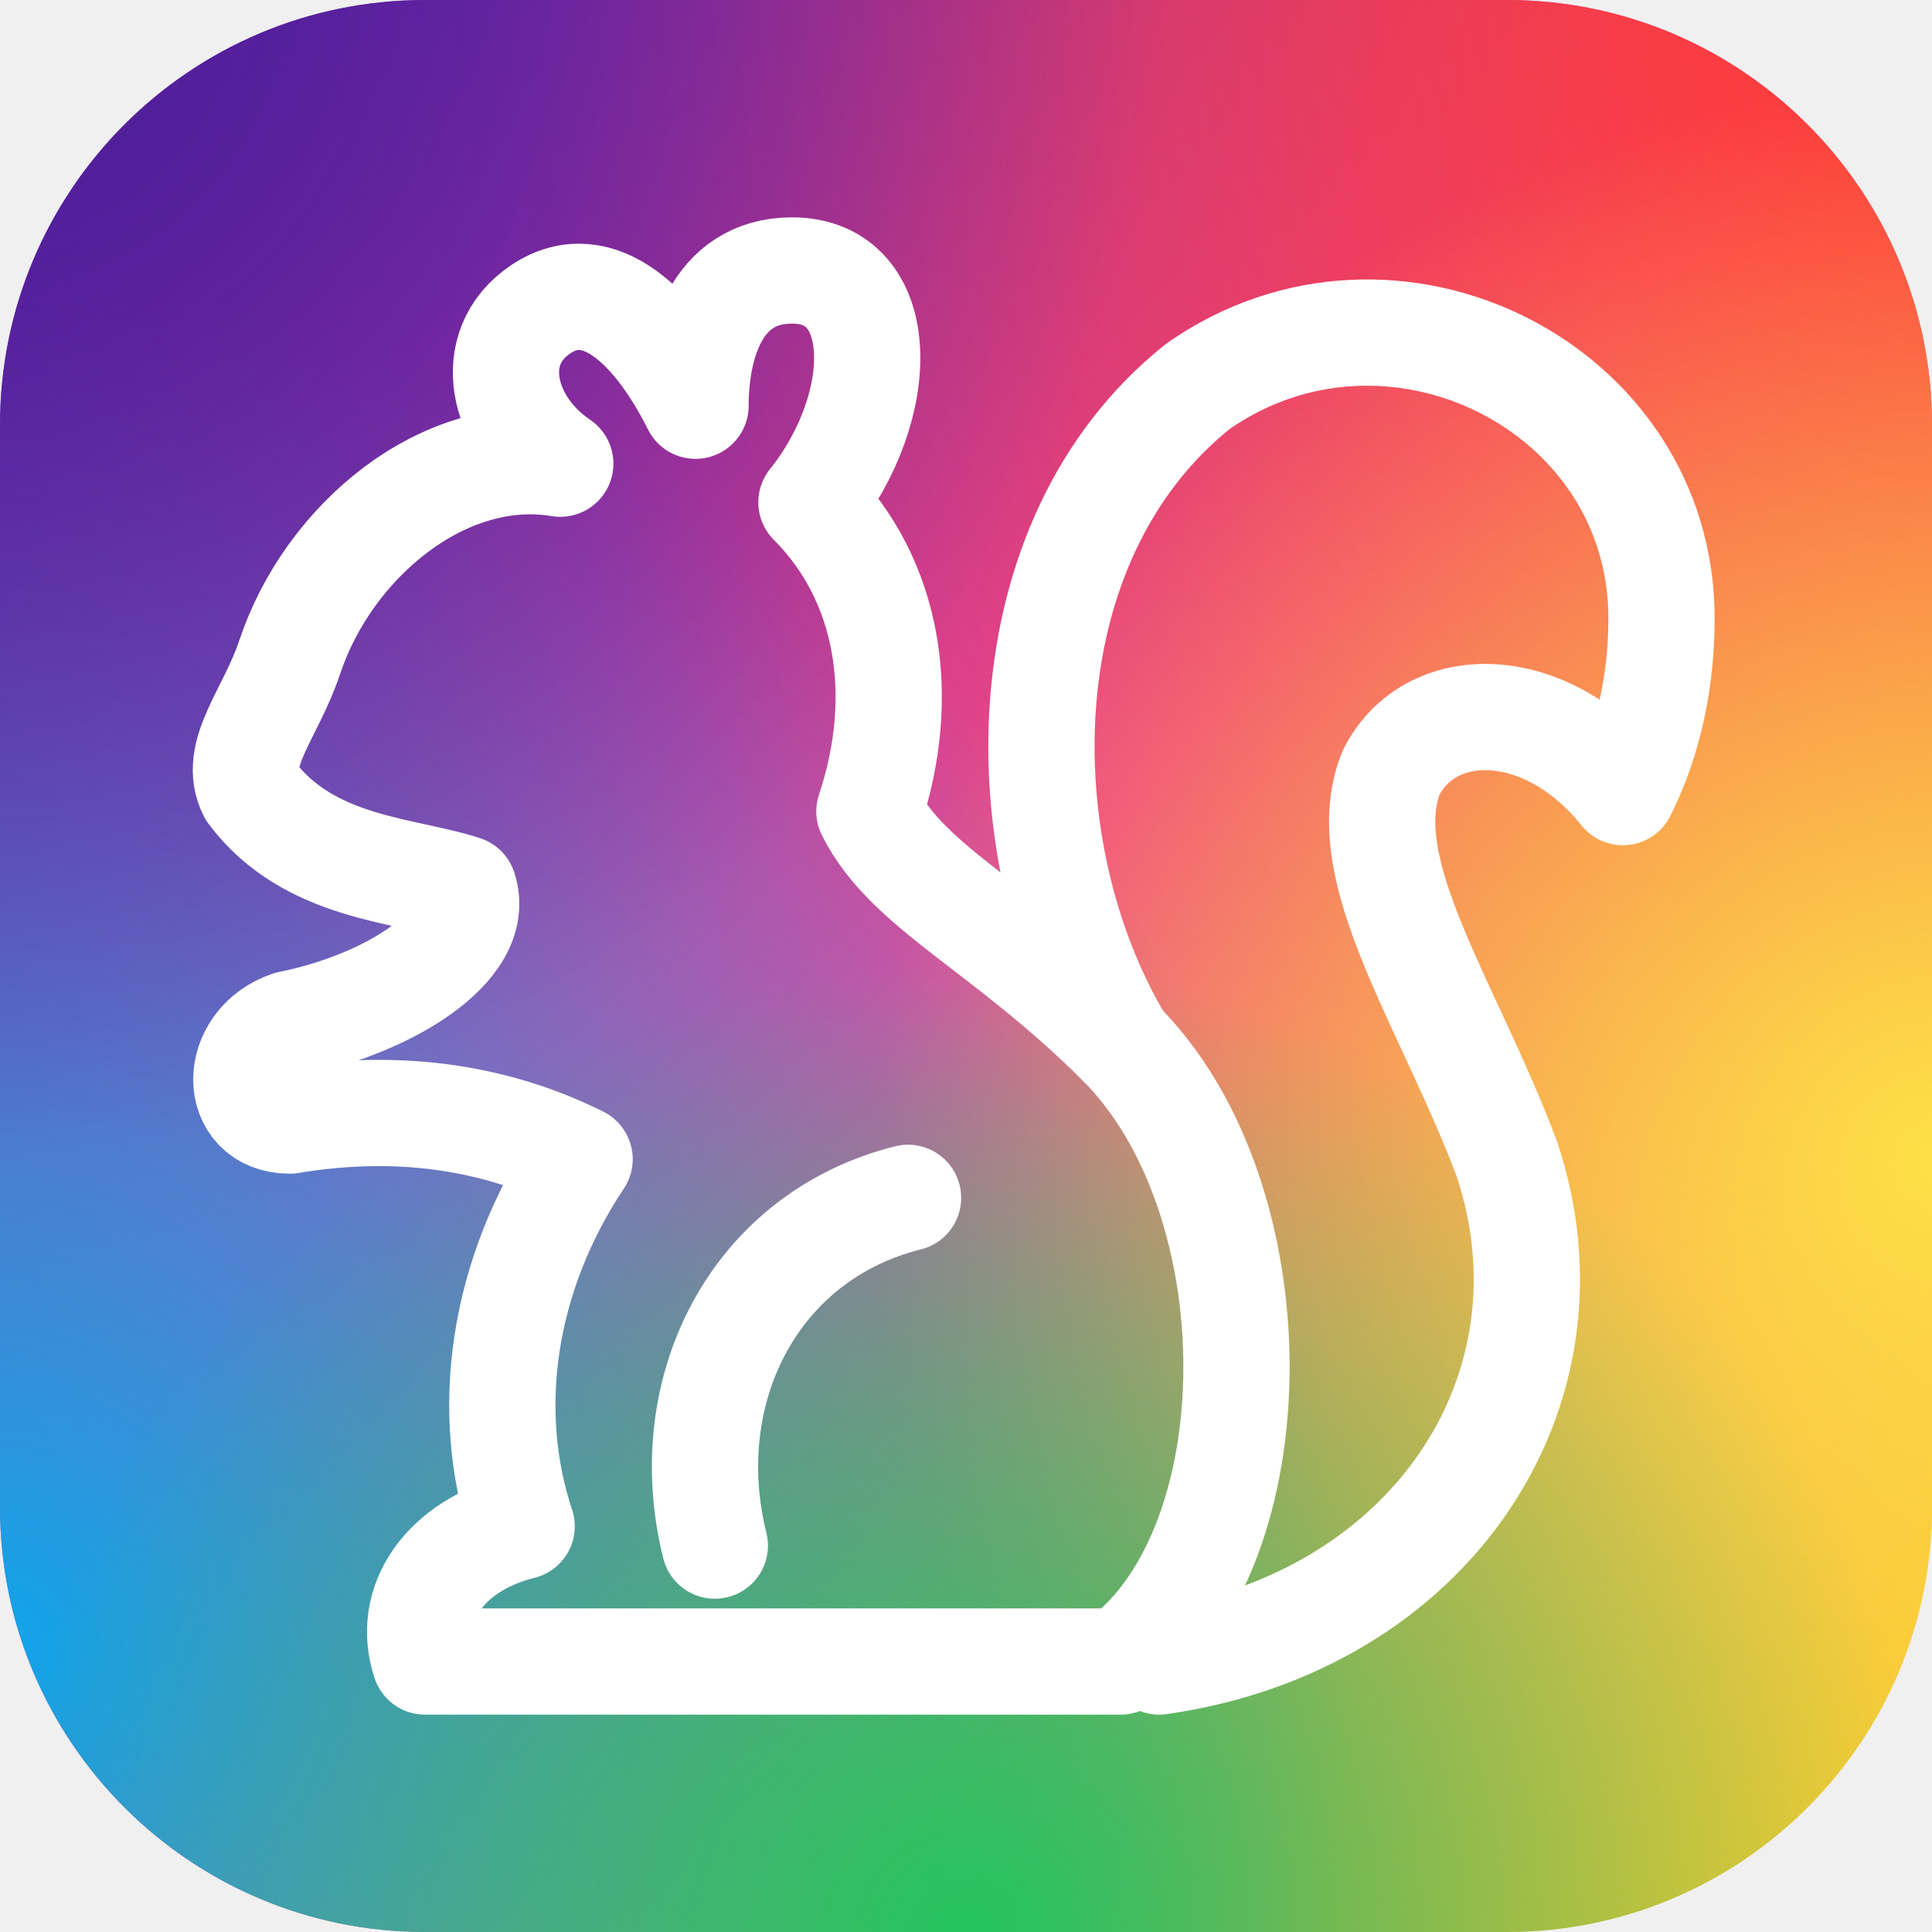
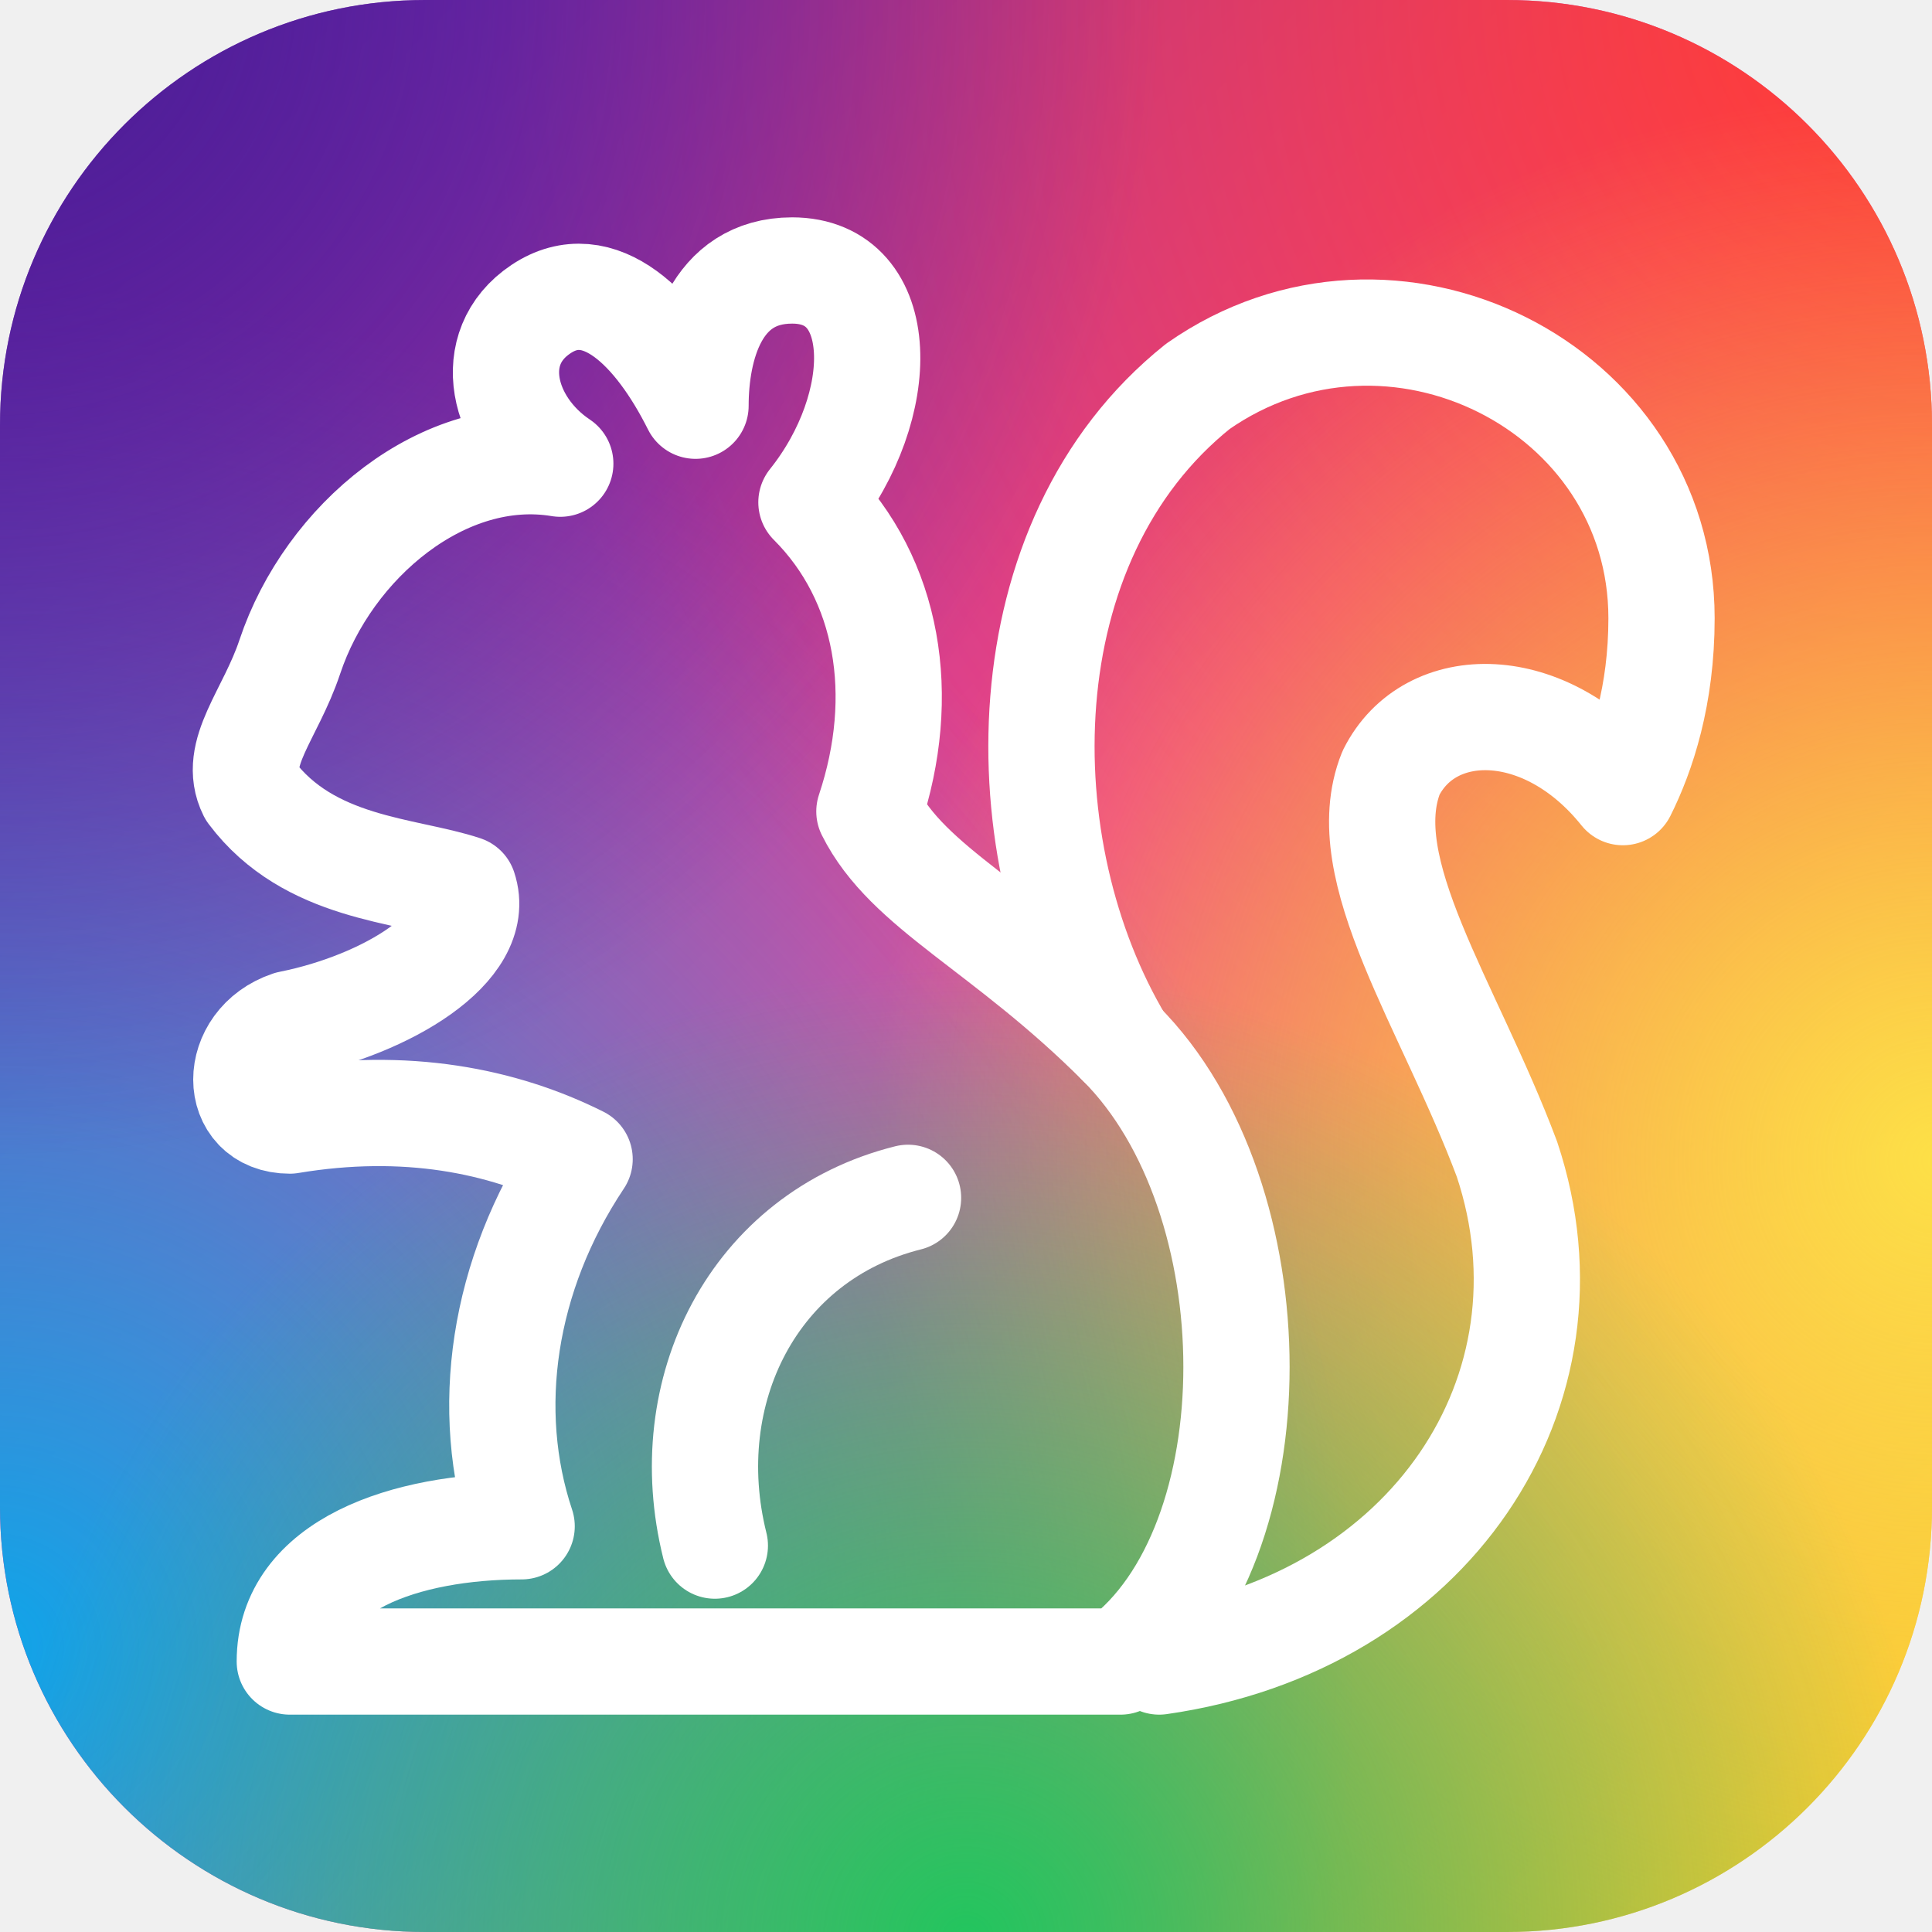
<svg xmlns="http://www.w3.org/2000/svg" viewBox="0 0 100 100" width="100" height="100">
  <defs>
    <linearGradient id="base" x1="0" y1="0" x2="1" y2="1">
      <stop offset="0" stop-color="#5b21b6" />
      <stop offset="0.5" stop-color="#ec4899" />
      <stop offset="1" stop-color="#facc15" />
    </linearGradient>
    <radialGradient id="tr" cx="1" cy="0" r="0.75">
      <stop offset="0" stop-color="#ff3b30" />
      <stop offset="1" stop-color="#ff3b30" stop-opacity="0" />
    </radialGradient>
    <radialGradient id="r" cx="1" cy="0.6" r="0.55">
      <stop offset="0" stop-color="#fde047" />
      <stop offset="1" stop-color="#fde047" stop-opacity="0" />
    </radialGradient>
    <radialGradient id="bl" cx="0" cy="0.85" r="0.7">
      <stop offset="0" stop-color="#0ea5e9" />
      <stop offset="1" stop-color="#0ea5e9" stop-opacity="0" />
    </radialGradient>
    <radialGradient id="b" cx="0.5" cy="1" r="0.5">
      <stop offset="0" stop-color="#22c55e" />
      <stop offset="1" stop-color="#22c55e" stop-opacity="0" />
    </radialGradient>
    <radialGradient id="tl" cx="0" cy="0" r="0.6">
      <stop offset="0" stop-color="#4c1d95" />
      <stop offset="1" stop-color="#4c1d95" stop-opacity="0" />
    </radialGradient>
    <clipPath id="tile">
      <rect width="100" height="100" rx="22" />
    </clipPath>
  </defs>
  <g clip-path="url(#tile)">
    <rect width="100" height="100" fill="url(#base)" />
    <rect width="100" height="100" fill="url(#tr)" />
    <rect width="100" height="100" fill="url(#r)" />
    <rect width="100" height="100" fill="url(#bl)" />
    <rect width="100" height="100" fill="url(#b)" />
    <rect width="100" height="100" fill="url(#tl)" />
  </g>
  <g fill="none" stroke="#fff" stroke-width="5.5" stroke-linecap="round" stroke-linejoin="round">
-     <path d="M22 86 L58 86 C66 80 66 62 58 54 C52 48 47 46 45 42 C47 36 46 30 42 26 C46 21 46 14 41 14 C37 14 36 18 36 21 C34 17 31 14 28 16 C25 18 26 22 29 24 C23 23 17 28 15 34 C14 37 12 39 13 41 C16 45 21 45 24 46 C25 49 20 52 15 53 C12 54 12 58 15 58 C21 57 26 58 30 60 C26 66 25 73 27 79 C23 80 21 83 22 86 Z" />
+     <path d="M15 86 L58 86 C66 80 66 62 58 54 C52 48 47 46 45 42 C47 36 46 30 42 26 C46 21 46 14 41 14 C37 14 36 18 36 21 C34 17 31 14 28 16 C25 18 26 22 29 24 C23 23 17 28 15 34 C14 37 12 39 13 41 C16 45 21 45 24 46 C25 49 20 52 15 53 C12 54 12 58 15 58 C21 57 26 58 30 60 C26 66 25 73 27 79 C21 79 15 81 15 86 Z" />
    <path d="M58 54 C52 44 52 28 62 20 C72 13 86 20 86 32 C86 36 85 39 84 41 C80 36 74 36 72 40 C70 45 75 52 78 60 C82 72 74 84 60 86" />
    <path d="M47 62 C39 64 35 72 37 80" />
  </g>
</svg>
